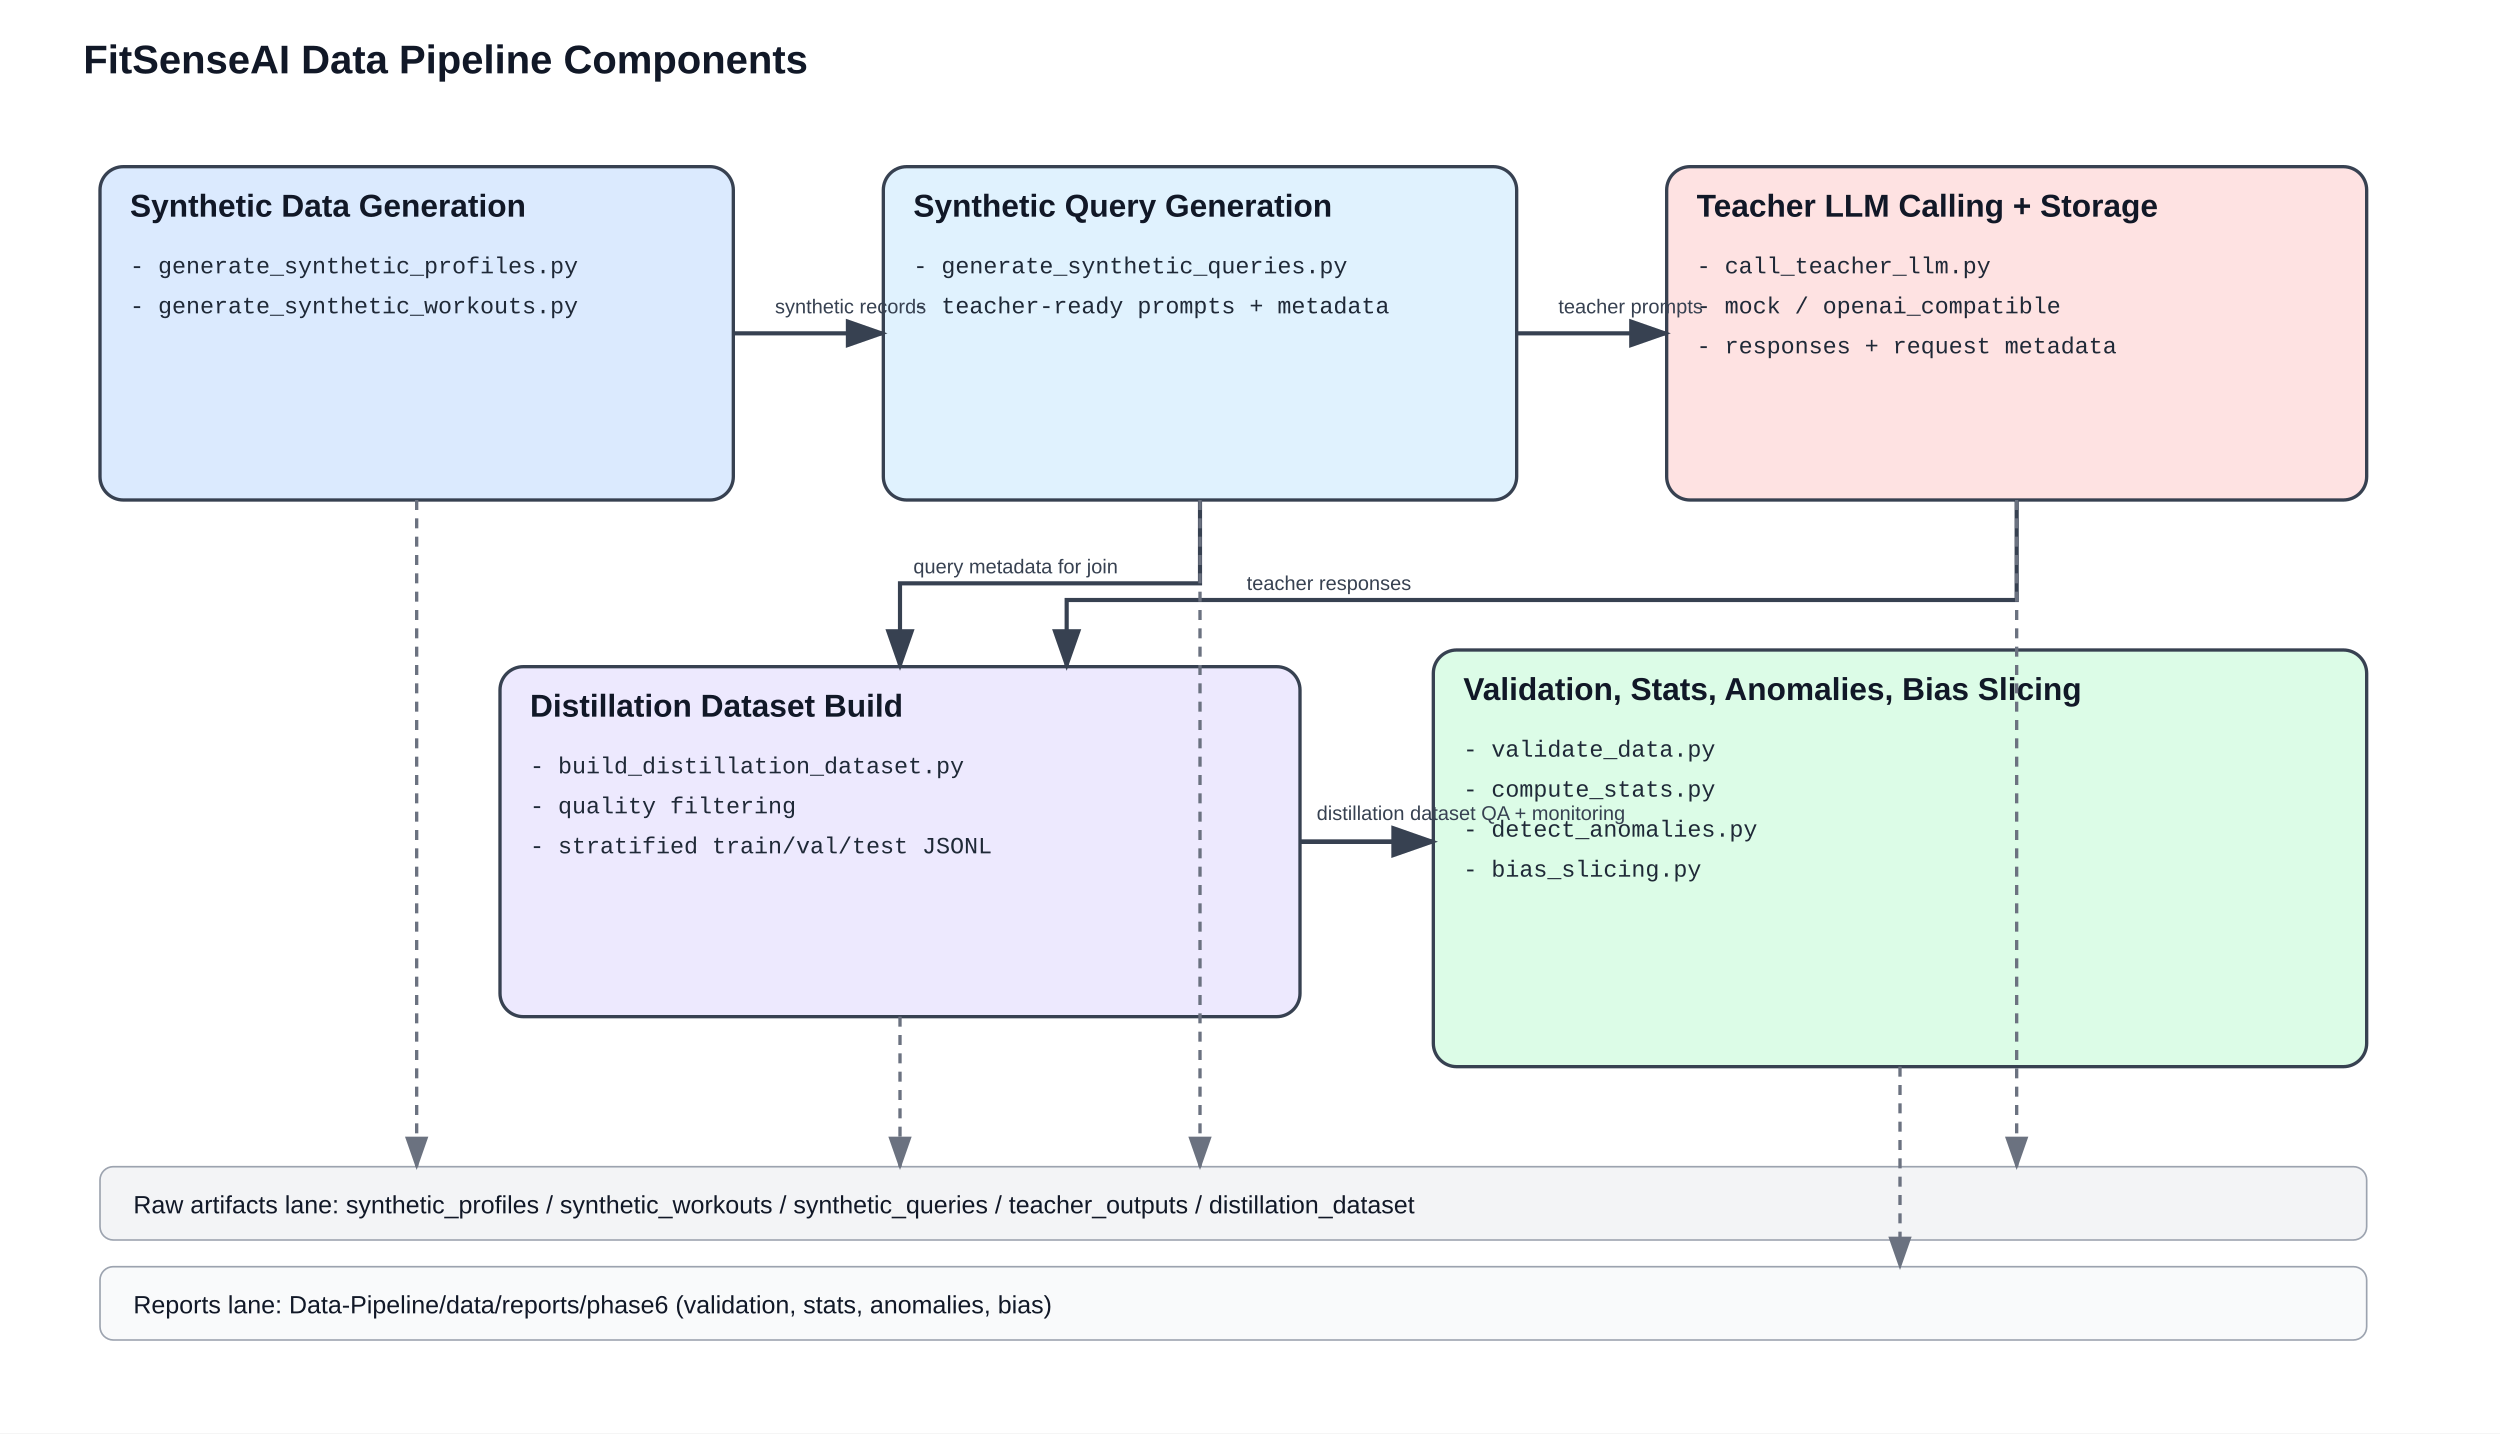
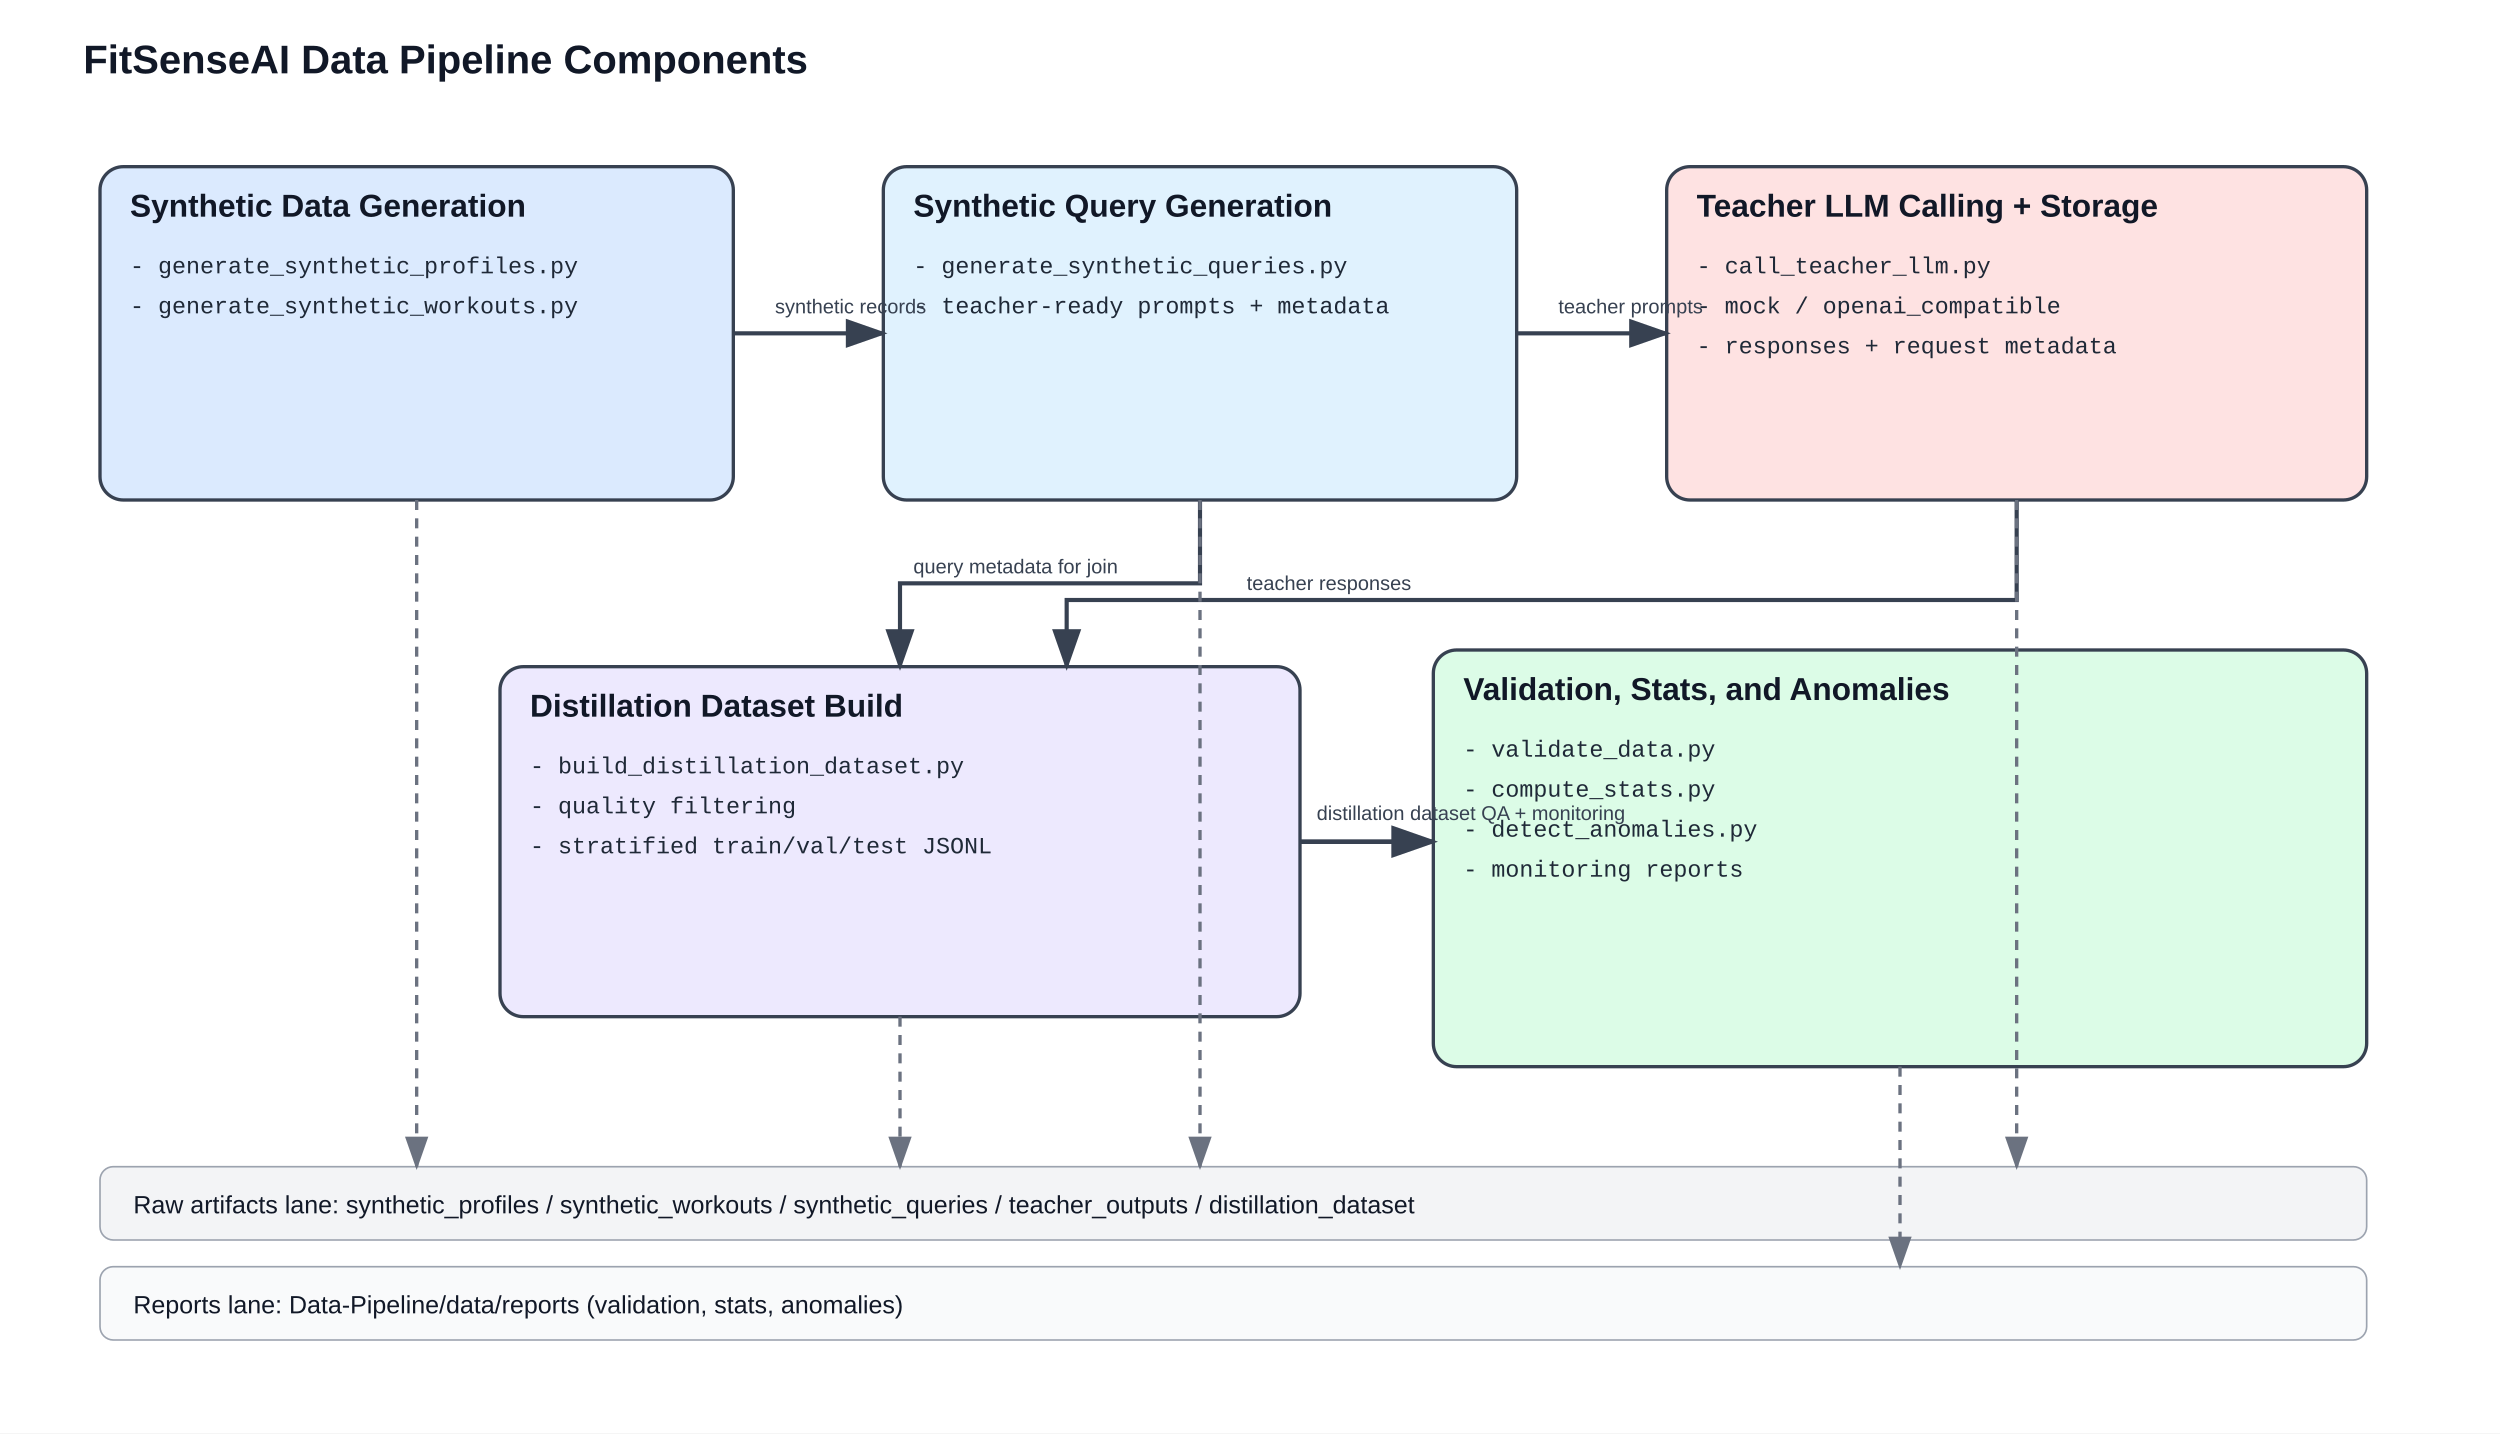
<svg xmlns="http://www.w3.org/2000/svg" width="1500" height="860" viewBox="0 0 1500 860">
  <rect width="100%" height="100%" fill="#ffffff" />
  <defs>
    <marker id="arrow" markerWidth="10" markerHeight="7" refX="9" refY="3.5" orient="auto">
      <polygon points="0 0, 10 3.5, 0 7" fill="#374151" />
    </marker>
    <marker id="arrow_dash" markerWidth="10" markerHeight="7" refX="9" refY="3.5" orient="auto">
      <polygon points="0 0, 10 3.5, 0 7" fill="#6b7280" />
    </marker>
  </defs>
-   <text x="50" y="44" font-family="Arial" font-size="24" font-weight="bold" fill="#111827">FitSenseAI Data Pipeline Components</text>
+   <text x="50" y="44" font-family="Arial" font-size="24" font-weight="bold" fill="#111827">FitSenseAI
+         Data Pipeline Components</text>
  <rect x="60" y="100" width="380" height="200" rx="14" fill="#dbeafe" stroke="#374151" stroke-width="2" />
-   <text x="78" y="130" font-family="Arial" font-size="19" font-weight="bold" fill="#111827">Synthetic Data Generation</text>
-   <text x="78" y="164" font-family="Courier New" font-size="14" fill="#1f2937">- generate_synthetic_profiles.py</text>
-   <text x="78" y="188" font-family="Courier New" font-size="14" fill="#1f2937">- generate_synthetic_workouts.py</text>
+   <text x="78" y="130" font-family="Arial" font-size="19" font-weight="bold" fill="#111827">Synthetic
+         Data Generation</text>
+   <text x="78" y="164" font-family="Courier New" font-size="14" fill="#1f2937">-
+         generate_synthetic_profiles.py</text>
+   <text x="78" y="188" font-family="Courier New" font-size="14" fill="#1f2937">-
+         generate_synthetic_workouts.py</text>
  <rect x="530" y="100" width="380" height="200" rx="14" fill="#e0f2fe" stroke="#374151" stroke-width="2" />
-   <text x="548" y="130" font-family="Arial" font-size="19" font-weight="bold" fill="#111827">Synthetic Query Generation</text>
-   <text x="548" y="164" font-family="Courier New" font-size="14" fill="#1f2937">- generate_synthetic_queries.py</text>
-   <text x="548" y="188" font-family="Courier New" font-size="14" fill="#1f2937">- teacher-ready prompts + metadata</text>
+   <text x="548" y="130" font-family="Arial" font-size="19" font-weight="bold" fill="#111827">Synthetic
+         Query Generation</text>
+   <text x="548" y="164" font-family="Courier New" font-size="14" fill="#1f2937">-
+         generate_synthetic_queries.py</text>
+   <text x="548" y="188" font-family="Courier New" font-size="14" fill="#1f2937">- teacher-ready
+         prompts + metadata</text>
  <rect x="1000" y="100" width="420" height="200" rx="14" fill="#fee2e2" stroke="#374151" stroke-width="2" />
-   <text x="1018" y="130" font-family="Arial" font-size="19" font-weight="bold" fill="#111827">Teacher LLM Calling + Storage</text>
-   <text x="1018" y="164" font-family="Courier New" font-size="14" fill="#1f2937">- call_teacher_llm.py</text>
-   <text x="1018" y="188" font-family="Courier New" font-size="14" fill="#1f2937">- mock / openai_compatible</text>
-   <text x="1018" y="212" font-family="Courier New" font-size="14" fill="#1f2937">- responses + request metadata</text>
+   <text x="1018" y="130" font-family="Arial" font-size="19" font-weight="bold" fill="#111827">Teacher
+         LLM Calling + Storage</text>
+   <text x="1018" y="164" font-family="Courier New" font-size="14" fill="#1f2937">-
+         call_teacher_llm.py</text>
+   <text x="1018" y="188" font-family="Courier New" font-size="14" fill="#1f2937">- mock /
+         openai_compatible</text>
+   <text x="1018" y="212" font-family="Courier New" font-size="14" fill="#1f2937">- responses +
+         request metadata</text>
  <rect x="300" y="400" width="480" height="210" rx="14" fill="#ede9fe" stroke="#374151" stroke-width="2" />
-   <text x="318" y="430" font-family="Arial" font-size="19" font-weight="bold" fill="#111827">Distillation Dataset Build</text>
-   <text x="318" y="464" font-family="Courier New" font-size="14" fill="#1f2937">- build_distillation_dataset.py</text>
-   <text x="318" y="488" font-family="Courier New" font-size="14" fill="#1f2937">- quality filtering</text>
-   <text x="318" y="512" font-family="Courier New" font-size="14" fill="#1f2937">- stratified train/val/test JSONL</text>
+   <text x="318" y="430" font-family="Arial" font-size="19" font-weight="bold" fill="#111827">Distillation
+         Dataset Build</text>
+   <text x="318" y="464" font-family="Courier New" font-size="14" fill="#1f2937">-
+         build_distillation_dataset.py</text>
+   <text x="318" y="488" font-family="Courier New" font-size="14" fill="#1f2937">- quality
+         filtering</text>
+   <text x="318" y="512" font-family="Courier New" font-size="14" fill="#1f2937">- stratified
+         train/val/test JSONL</text>
  <rect x="860" y="390" width="560" height="250" rx="14" fill="#dcfce7" stroke="#374151" stroke-width="2" />
-   <text x="878" y="420" font-family="Arial" font-size="19" font-weight="bold" fill="#111827">Validation, Stats, Anomalies, Bias Slicing</text>
+   <text x="878" y="420" font-family="Arial" font-size="19" font-weight="bold" fill="#111827">Validation,
+         Stats, and Anomalies</text>
  <text x="878" y="454" font-family="Courier New" font-size="14" fill="#1f2937">- validate_data.py</text>
  <text x="878" y="478" font-family="Courier New" font-size="14" fill="#1f2937">- compute_stats.py</text>
-   <text x="878" y="502" font-family="Courier New" font-size="14" fill="#1f2937">- detect_anomalies.py</text>
-   <text x="878" y="526" font-family="Courier New" font-size="14" fill="#1f2937">- bias_slicing.py</text>
+   <text x="878" y="502" font-family="Courier New" font-size="14" fill="#1f2937">-
+         detect_anomalies.py</text>
+   <text x="878" y="526" font-family="Courier New" font-size="14" fill="#1f2937">- monitoring
+         reports</text>
  <rect x="60" y="700" width="1360" height="44" rx="8" fill="#f3f4f6" stroke="#9ca3af" />
-   <text x="80" y="728" font-family="Arial" font-size="15" fill="#111827">Raw artifacts lane: synthetic_profiles / synthetic_workouts / synthetic_queries / teacher_outputs / distillation_dataset</text>
+   <text x="80" y="728" font-family="Arial" font-size="15" fill="#111827">Raw artifacts lane:
+         synthetic_profiles / synthetic_workouts / synthetic_queries / teacher_outputs /
+         distillation_dataset</text>
  <rect x="60" y="760" width="1360" height="44" rx="8" fill="#f9fafb" stroke="#9ca3af" />
-   <text x="80" y="788" font-family="Arial" font-size="15" fill="#111827">Reports lane: Data-Pipeline/data/reports/phase6 (validation, stats, anomalies, bias)</text>
+   <text x="80" y="788" font-family="Arial" font-size="15" fill="#111827">Reports lane:
+         Data-Pipeline/data/reports (validation, stats, anomalies)</text>
  <line x1="440" y1="200" x2="530" y2="200" stroke="#374151" stroke-width="2.5" marker-end="url(#arrow)" />
  <line x1="910" y1="200" x2="1000" y2="200" stroke="#374151" stroke-width="2.5" marker-end="url(#arrow)" />
  <polyline points="720,300 720,350 540,350 540,400" fill="none" stroke="#374151" stroke-width="2.5" marker-end="url(#arrow)" />
  <polyline points="1210,300 1210,360 640,360 640,400" fill="none" stroke="#374151" stroke-width="2.5" marker-end="url(#arrow)" />
  <line x1="780" y1="505" x2="860" y2="505" stroke="#374151" stroke-width="2.8" marker-end="url(#arrow)" />
  <line x1="250" y1="300" x2="250" y2="700" stroke="#6b7280" stroke-width="2" stroke-dasharray="6 5" marker-end="url(#arrow_dash)" />
  <line x1="720" y1="300" x2="720" y2="700" stroke="#6b7280" stroke-width="2" stroke-dasharray="6 5" marker-end="url(#arrow_dash)" />
  <line x1="1210" y1="300" x2="1210" y2="700" stroke="#6b7280" stroke-width="2" stroke-dasharray="6 5" marker-end="url(#arrow_dash)" />
  <line x1="540" y1="610" x2="540" y2="700" stroke="#6b7280" stroke-width="2" stroke-dasharray="6 5" marker-end="url(#arrow_dash)" />
  <line x1="1140.0" y1="640" x2="1140.0" y2="760" stroke="#6b7280" stroke-width="2" stroke-dasharray="6 5" marker-end="url(#arrow_dash)" />
  <text x="465" y="188" font-family="Arial" font-size="12" fill="#374151">synthetic records</text>
  <text x="935" y="188" font-family="Arial" font-size="12" fill="#374151">teacher prompts</text>
  <text x="548" y="344" font-family="Arial" font-size="12" fill="#374151">query metadata for join</text>
  <text x="748" y="354" font-family="Arial" font-size="12" fill="#374151">teacher responses</text>
-   <text x="790" y="492" font-family="Arial" font-size="12" fill="#374151">distillation dataset QA + monitoring</text>
+   <text x="790" y="492" font-family="Arial" font-size="12" fill="#374151">distillation dataset QA
+         + monitoring</text>
</svg>
